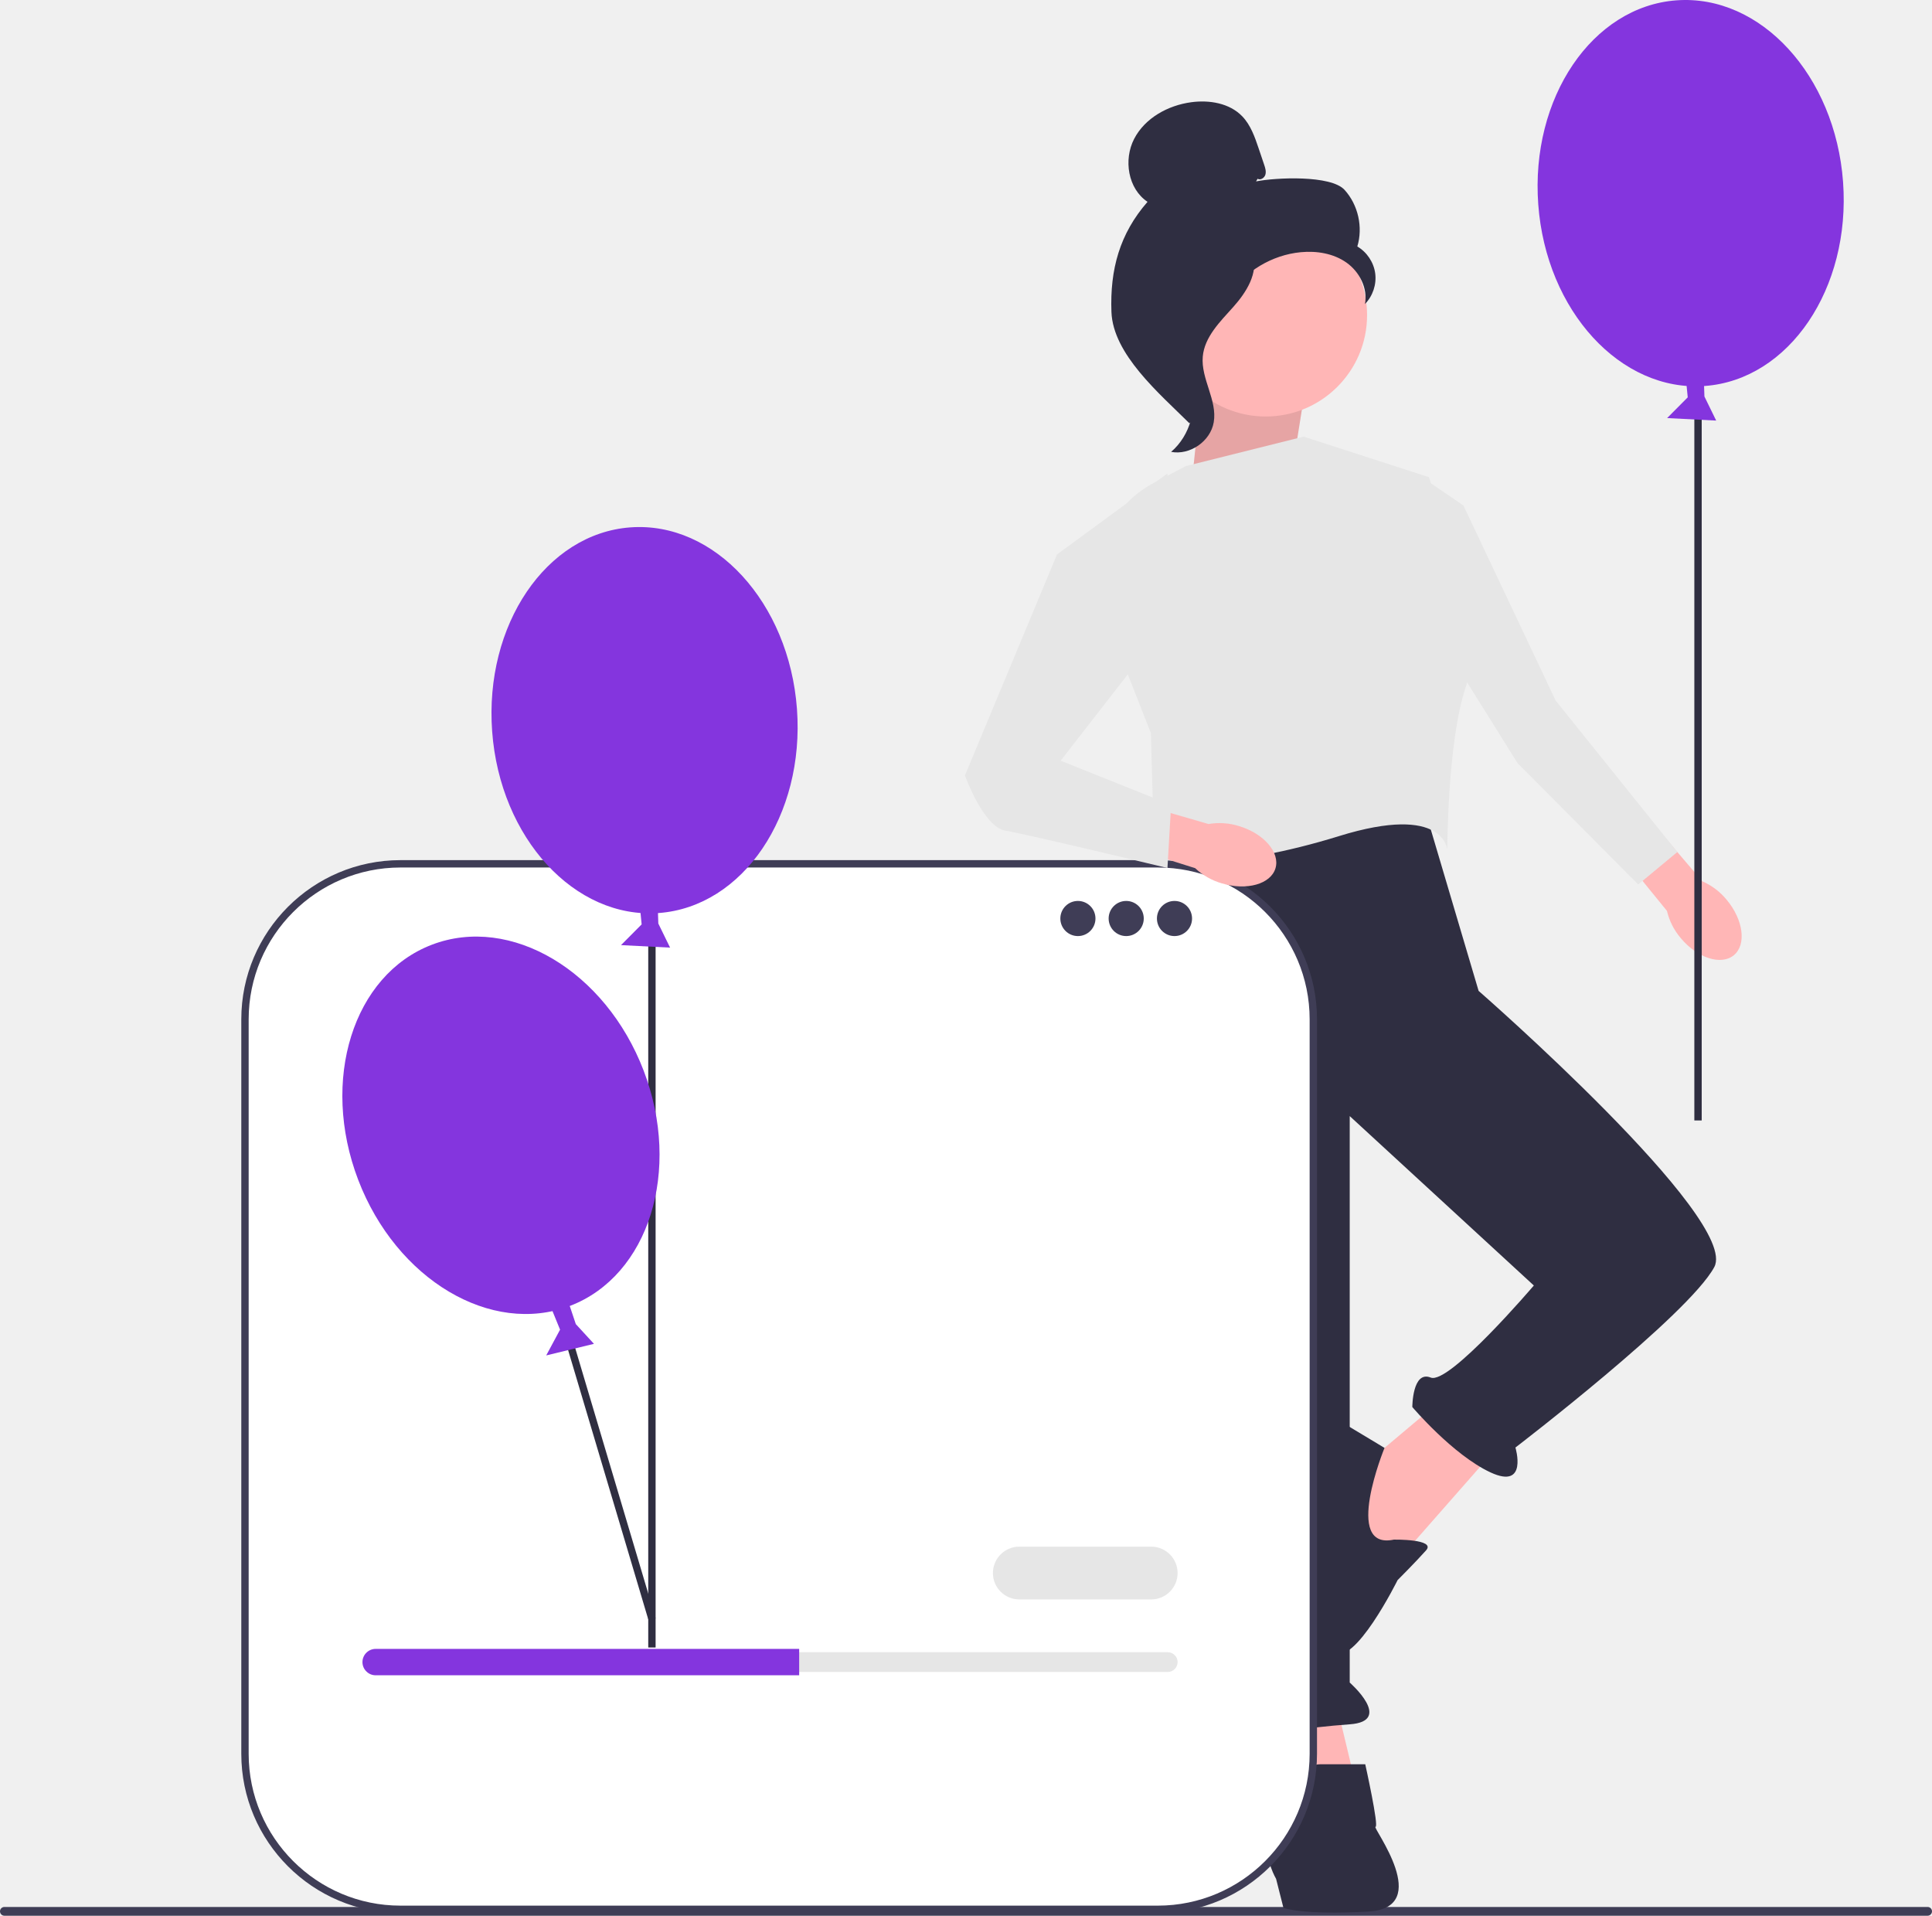
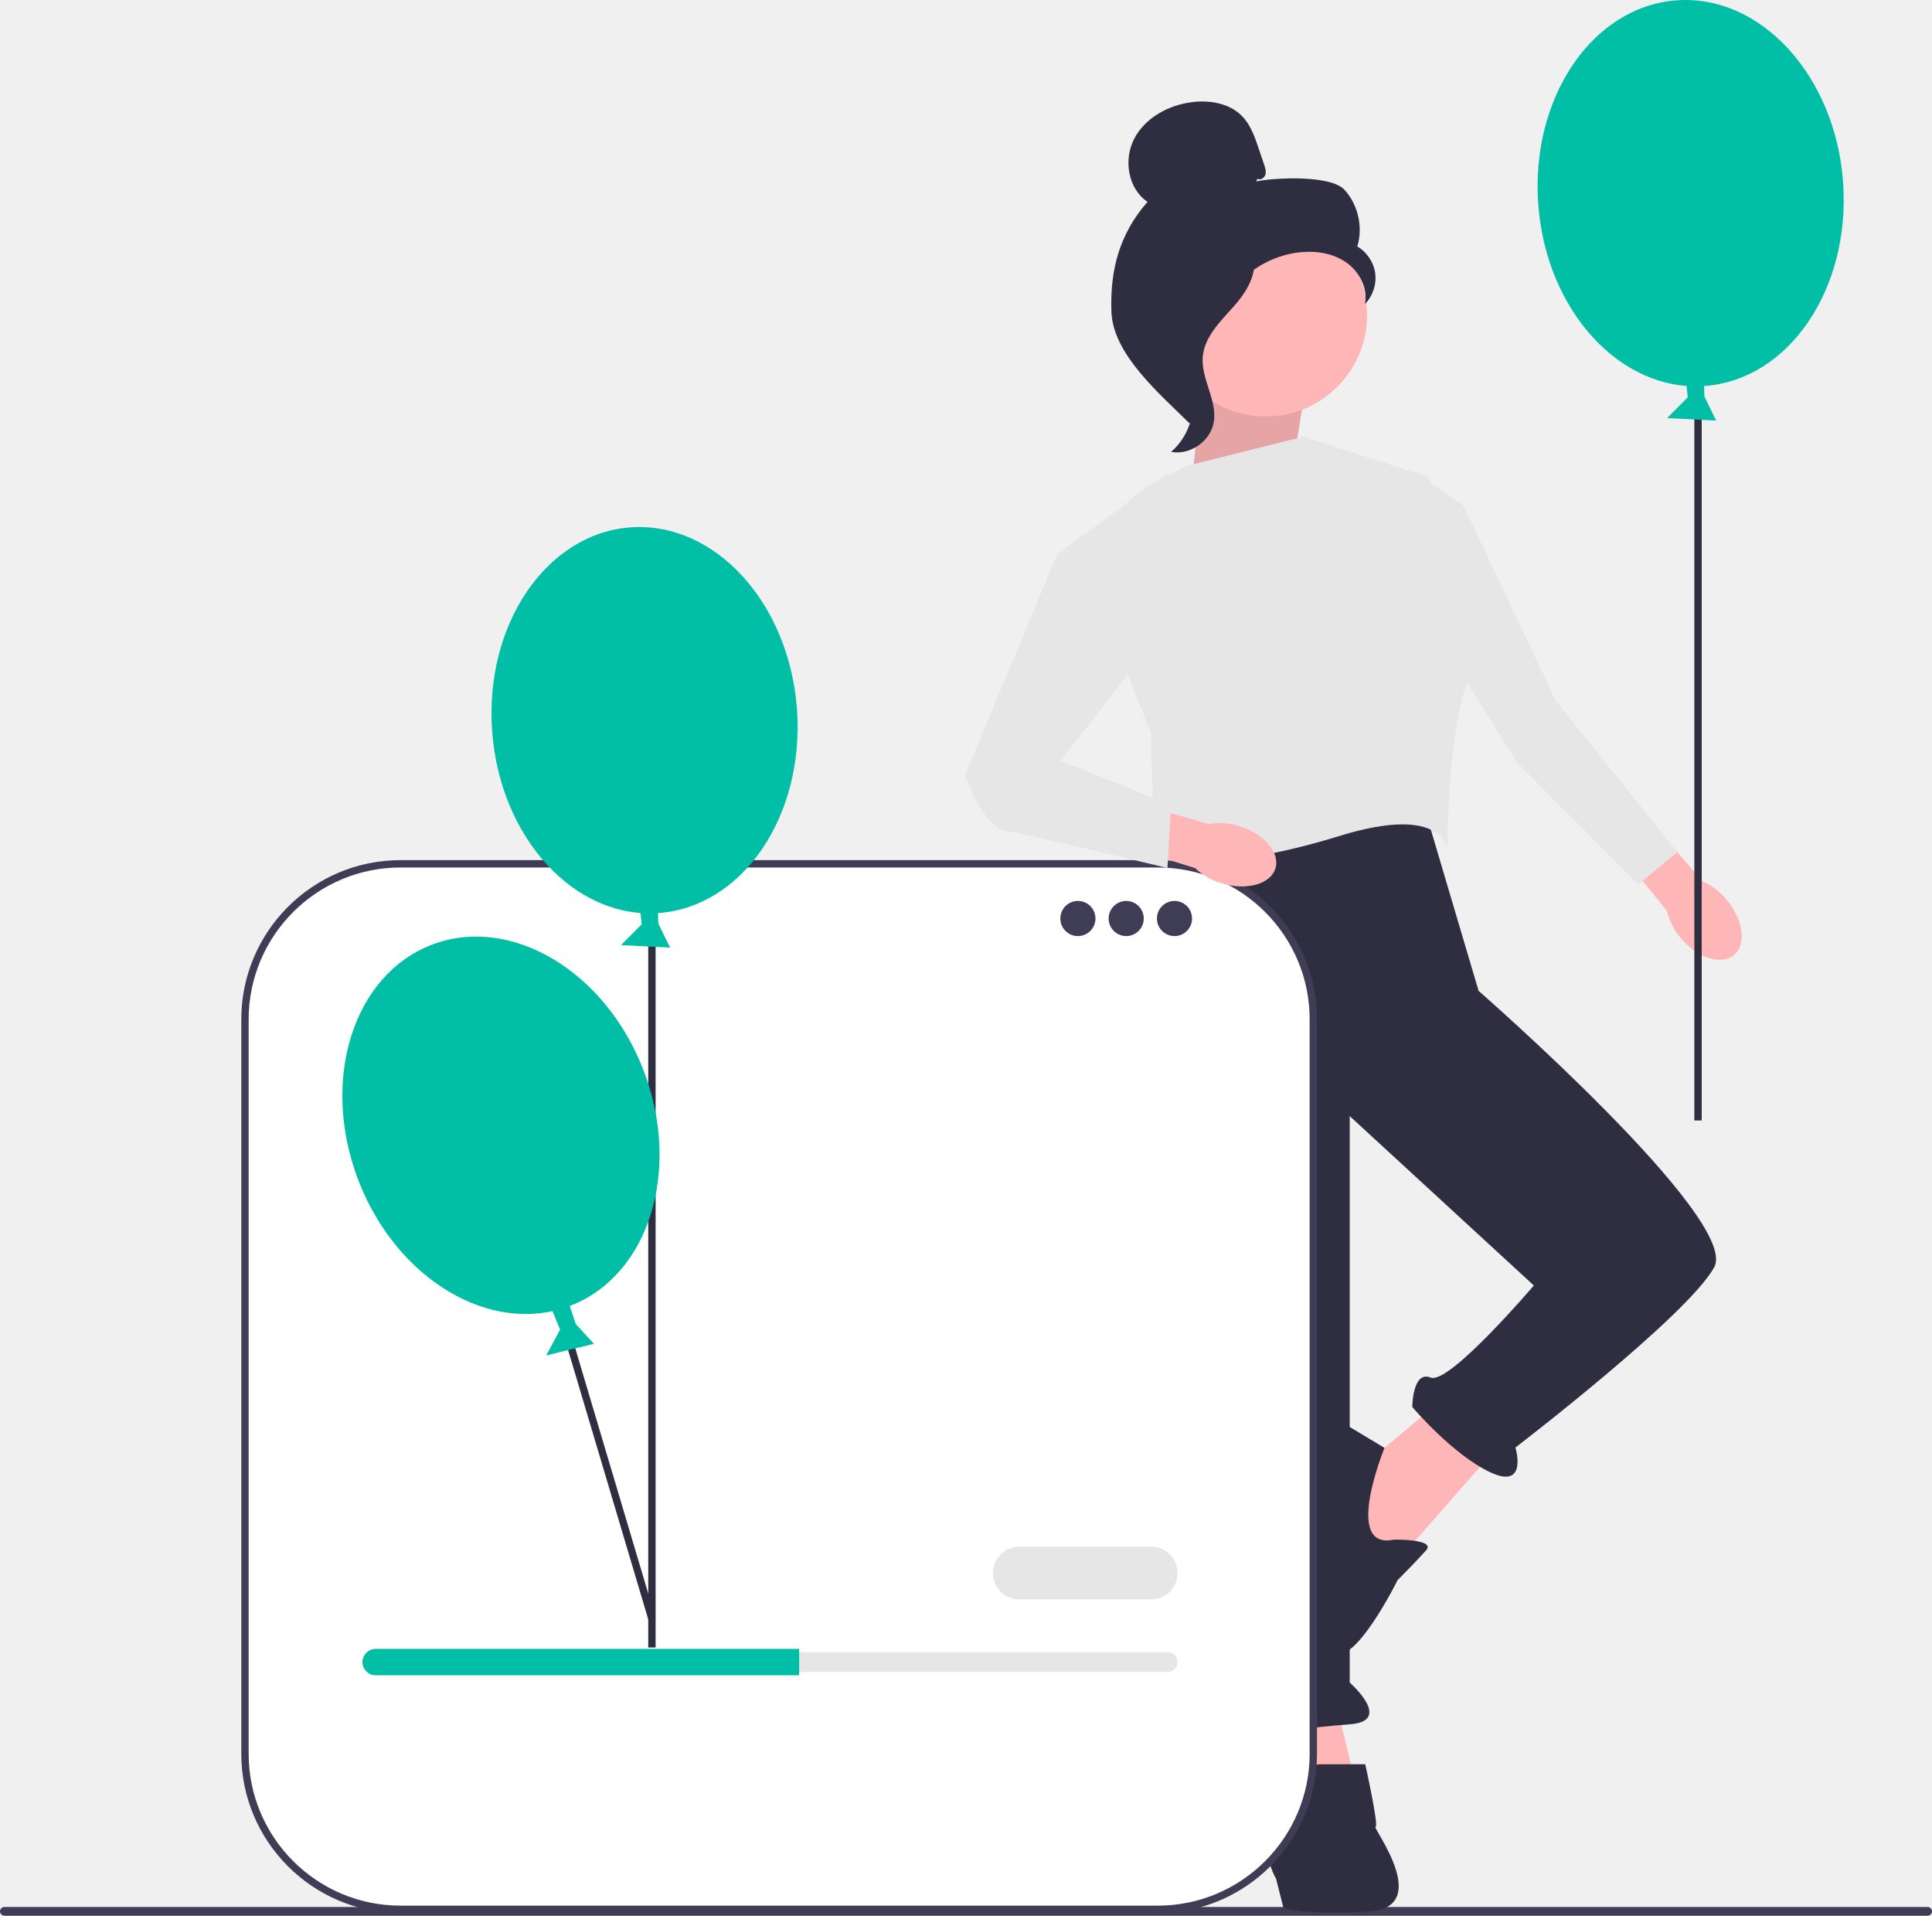
<svg xmlns="http://www.w3.org/2000/svg" width="524.67" height="520.188" viewBox="0 0 524.67 520.188">
  <path d="M524.67,518.998c0,.66-.53,1.19-1.19,1.19H1.19c-.66,0-1.19-.53-1.19-1.19s.53-1.19,1.19-1.19H523.48c.66,0,1.19,.53,1.19,1.19Z" fill="#3f3d56" />
  <polygon points="362.542 461.059 368.542 486.059 350.542 491.059 346.542 464.059 362.542 461.059" fill="#ffb6b6" />
  <polygon points="391.542 380.059 372.542 396.059 360.542 415.059 377.542 426.059 406.542 393.059 391.542 380.059" fill="#ffb6b6" />
  <path d="M385.542,215.059l16,54s71,62,64,75c-7,13-54,49-54,49,0,0,3.488,11.512-6.756,6.756-10.244-4.756-21.244-17.756-21.244-17.756,0,0,0-10,5-8,5,2,28-25,28-25l-50-46v153.815s12,10.492,0,11.339c-12,.846-23,2.846-23,2.846,0,0-14-5-9-10l-15-82-11-100,8-52,69-12Z" fill="#2f2e41" />
  <path d="M353.542,483.059s1-4,5-4h12.217s3.783,17,2.783,17,16,22-2,23c-18,1-23-1-23-1l-2-7.894s-3-5.106-2-9.106,9-18,9-18Z" fill="#2f2e41" />
  <path d="M378.542,418.059s11.486-.181,8.743,2.909c-2.743,3.091-7.743,8.091-7.743,8.091,0,0-11.894,24-17.447,19.5-5.553-4.5-14.553-54.5-11.553-60.5s7-6,7-6l18.449,11.096s-11.449,27.904,2.551,24.904Z" fill="#2f2e41" />
  <polygon points="350.542 130.059 354.542 105.059 327.542 94.059 323.542 132.059 350.542 130.059" fill="#ffb6b6" />
  <polygon points="350.542 130.059 354.542 105.059 327.542 94.059 323.542 132.059 350.542 130.059" opacity=".1" />
  <path d="M322.042,126.559l32-8,34,11s15,42,10,57c-5,15-5,44.299-5,44.299,0,0-.5-12.799-29.5-3.799-29,9-50,8-50,8l-1-36-12.562-31.977c-5.369-13.668,.418-29.186,13.426-35.999l8.636-4.524Z" fill="#e6e6e6" />
  <g>
-     <path id="uuid-1b03a630-7e31-41b5-b302-96493ff31189-117" d="M468.936,244.361c4.515,5.41,5.384,12.124,1.941,14.997-3.443,2.873-9.894,.816-14.41-4.596-1.834-2.137-3.129-4.682-3.777-7.423l-18.842-23.162,9.178-7.428,19.281,22.565c2.581,1.128,4.854,2.859,6.629,5.046Z" fill="#ffb6b6" />
+     <path id="uuid-1b03a630-7e31-41b5-b302-96493ff31189-439" d="M468.936,244.361c4.515,5.41,5.384,12.124,1.941,14.997-3.443,2.873-9.894,.816-14.41-4.596-1.834-2.137-3.129-4.682-3.777-7.423l-18.842-23.162,9.178-7.428,19.281,22.565c2.581,1.128,4.854,2.859,6.629,5.046Z" fill="#ffb6b6" />
    <polygon points="386.589 129.878 380.031 155.854 412.128 207.233 444.894 240.164 455.514 231.353 422.469 190.237 397.421 137.259 386.589 129.878" fill="#e6e6e6" />
  </g>
  <g>
-     <ellipse cx="459.129" cy="52.448" rx="41.5" ry="52.5" transform="translate(-2.61679 33.98) rotate(-4.22648)" fill="#8435de" />
+     <ellipse cx="459.129" cy="52.448" rx="41.5" ry="52.5" transform="translate(-2.61679 33.98) rotate(-4.22648)" fill="#00bfa6" />
    <rect x="460.129" y="104.805" width="2" height="199.438" fill="#2f2e41" />
-     <polygon points="462.626 100.594 462.866 107.661 466.06 114.203 452.736 113.523 458.336 107.89 457.703 101.469 462.626 100.594" fill="#8435de" />
+     <polygon points="462.626 100.594 462.866 107.661 466.06 114.203 452.736 113.523 458.336 107.89 457.703 101.469 462.626 100.594" fill="#00bfa6" />
  </g>
  <g>
    <circle cx="343.719" cy="85.562" r="27.534" fill="#ffb6b6" />
    <path d="M341.521,48.545c.797,.465,1.864-.239,2.119-1.125s-.042-1.828-.337-2.702l-1.486-4.4c-1.054-3.121-2.172-6.35-4.454-8.726-3.444-3.585-8.918-4.497-13.845-3.836-6.327,.848-12.571,4.275-15.513,9.941-2.942,5.666-1.69,13.572,3.627,17.106-7.577,8.684-10.218,18.362-9.801,29.88,.417,11.517,12.968,22.117,21.153,30.23,1.828-1.108,3.49-6.301,2.484-8.187s.435-4.072-.81-5.809-2.286,1.029-1.028-.699c.794-1.09-2.305-3.598-1.125-4.251,5.71-3.156,7.609-10.273,11.195-15.723,4.325-6.574,11.728-11.025,19.562-11.764,4.316-.407,8.874,.33,12.411,2.835,3.537,2.505,5.827,6.983,5.007,11.239,2.124-2.157,3.182-5.318,2.783-8.319-.399-3.001-2.245-5.776-4.859-7.303,1.589-5.256,.228-11.302-3.461-15.37s-18.654-3.375-24.04-2.304" fill="#2f2e41" />
    <path d="M340.685,68.641c-7.133,.77-12.284,6.949-16.633,12.656-2.507,3.289-5.133,6.921-5.07,11.056,.064,4.181,2.859,7.766,4.195,11.728,2.183,6.476,.055,14.181-5.142,18.618,5.136,.975,10.688-2.876,11.574-8.028,1.032-5.997-3.514-11.786-2.976-17.847,.474-5.34,4.683-9.45,8.26-13.443,3.578-3.993,6.938-9.291,5.292-14.394" fill="#2f2e41" />
  </g>
  <path d="M314.426,234.558H108.758c-23.323,0-42.23,18.907-42.23,42.23v199.433c0,23.323,18.907,42.23,42.23,42.23h205.669c23.323,0,42.23-18.907,42.23-42.23v-199.433c0-23.323-18.907-42.23-42.23-42.23Z" fill="#fff" />
  <path d="M314.426,519.45H108.758c-23.837,0-43.23-19.393-43.23-43.229v-199.433c0-23.837,19.393-43.23,43.23-43.23h205.669c23.837,0,43.23,19.393,43.23,43.23v199.433c0,23.837-19.393,43.229-43.23,43.229ZM108.758,235.558c-22.734,0-41.23,18.496-41.23,41.23v199.433c0,22.734,18.496,41.229,41.23,41.229h205.669c22.734,0,41.23-18.495,41.23-41.229v-199.433c0-22.734-18.496-41.23-41.23-41.23H108.758Z" fill="#3f3d56" />
  <circle cx="292.725" cy="249.408" r="4.769" fill="#3f3d56" />
  <circle cx="305.84" cy="249.408" r="4.769" fill="#3f3d56" />
  <circle cx="318.955" cy="249.408" r="4.769" fill="#3f3d56" />
  <path d="M102.015,448.631c-1.482,0-2.687,1.205-2.687,2.687,0,.722,.279,1.391,.785,1.884,.511,.523,1.18,.803,1.901,.803h215.098c1.482,0,2.687-1.205,2.687-2.687,0-.722-.279-1.391-.785-1.884-.511-.523-1.18-.803-1.901-.803H102.015Z" fill="#e6e6e6" />
-   <path d="M217.03,447.735v7.165H102.015c-.985,0-1.881-.394-2.526-1.057-.663-.645-1.057-1.54-1.057-2.526,0-1.97,1.612-3.583,3.583-3.583h115.014Z" fill="#8435de" />
+   <path d="M217.03,447.735v7.165H102.015c-.985,0-1.881-.394-2.526-1.057-.663-.645-1.057-1.54-1.057-2.526,0-1.97,1.612-3.583,3.583-3.583h115.014Z" fill="#00bfa6" />
  <path d="M312.636,434.301h-35.826c-3.951,0-7.165-3.213-7.165-7.165s3.214-7.165,7.165-7.165h35.826c3.951,0,7.165,3.213,7.165,7.165s-3.214,7.165-7.165,7.165Z" fill="#e6e6e6" />
  <g>
    <polyline points="178.044 439.422 153 355.274 151.083 355.844 176.039 439.696" fill="#2f2e41" />
-     <ellipse cx="175.042" cy="195.559" rx="41.5" ry="52.5" transform="translate(-13.93649 13.43225) rotate(-4.22648)" fill="#8435de" />
+     <ellipse cx="175.042" cy="195.559" rx="41.5" ry="52.5" transform="translate(-13.93649 13.43225) rotate(-4.22648)" fill="#00bfa6" />
    <rect x="176.042" y="247.916" width="2" height="199.438" fill="#2f2e41" />
-     <polygon points="154.126 352.836 156.371 359.541 161.298 364.901 148.333 368.049 152.095 361.052 149.657 355.078 154.126 352.836" fill="#8435de" />
-     <polygon points="178.54 243.705 178.78 250.772 181.973 257.314 168.649 256.634 174.25 251.001 173.617 244.579 178.54 243.705" fill="#8435de" />
-     <ellipse cx="136.042" cy="305.559" rx="41.5" ry="52.5" transform="translate(-100.1934 68.77521) rotate(-20.93384)" fill="#8435de" />
+     <polygon points="154.126 352.836 156.371 359.541 161.298 364.901 148.333 368.049 152.095 361.052 149.657 355.078 154.126 352.836" fill="#00bfa6" />
+     <polygon points="178.54 243.705 178.78 250.772 181.973 257.314 168.649 256.634 174.25 251.001 173.617 244.579 178.54 243.705" fill="#00bfa6" />
+     <ellipse cx="136.042" cy="305.559" rx="41.5" ry="52.5" transform="translate(-100.1934 68.77521) rotate(-20.93384)" fill="#00bfa6" />
  </g>
-   <path id="uuid-b40723c2-846b-43d4-8d7a-d7be28bdc184-118" d="M336.509,224.322c6.746,2.037,11.163,7.168,9.866,11.461-1.297,4.293-7.816,6.121-14.564,4.082-2.707-.777-5.188-2.191-7.236-4.124l-28.473-8.99,3.584-11.25,28.511,8.251c2.776-.476,5.626-.281,8.312,.571Z" fill="#ffb6b6" />
+   <path id="uuid-b40723c2-846b-43d4-8d7a-d7be28bdc184-440" d="M336.509,224.322c6.746,2.037,11.163,7.168,9.866,11.461-1.297,4.293-7.816,6.121-14.564,4.082-2.707-.777-5.188-2.191-7.236-4.124l-28.473-8.99,3.584-11.25,28.511,8.251c2.776-.476,5.626-.281,8.312,.571Z" fill="#ffb6b6" />
  <path d="M287.042,150.559l30-22-1,42-28,36,30,12-1,17.134s-38-9.134-44-10.134-11-15-11-15l25-60Z" fill="#e6e6e6" />
</svg>
